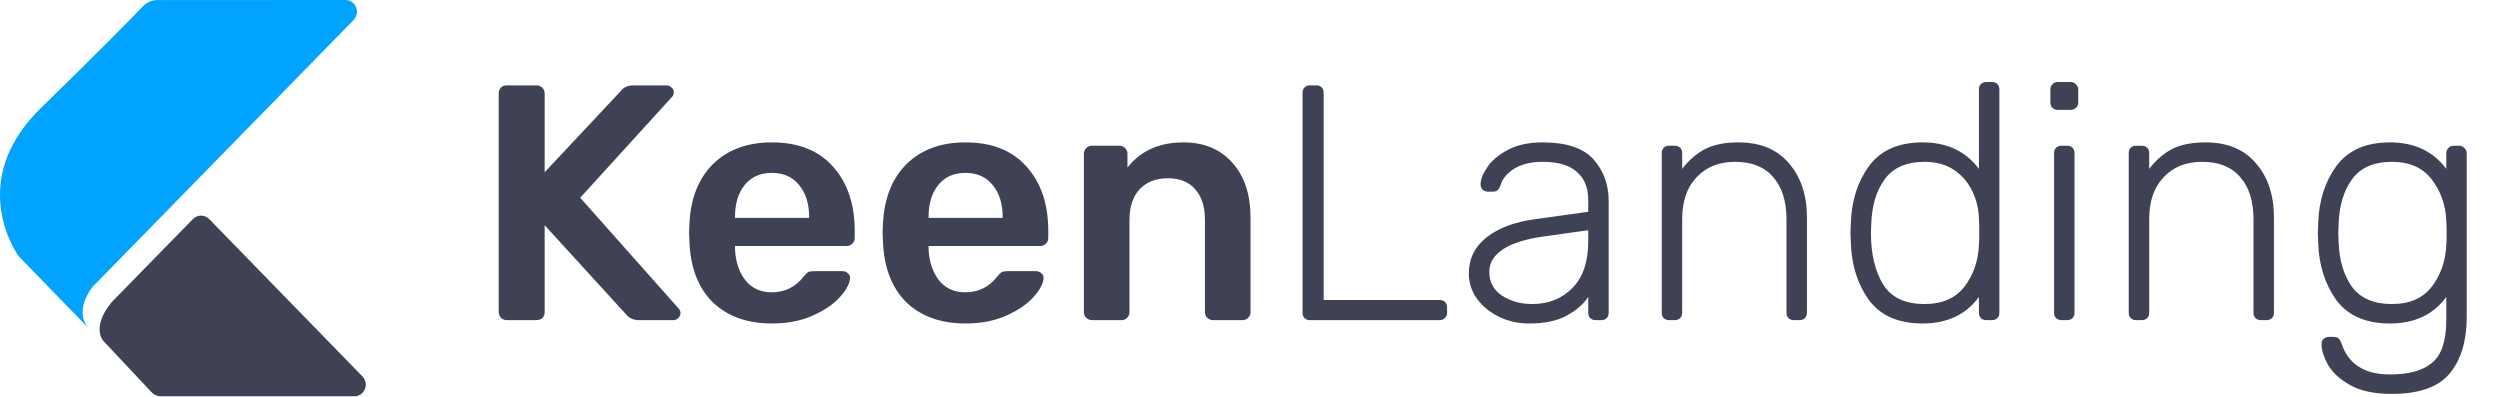
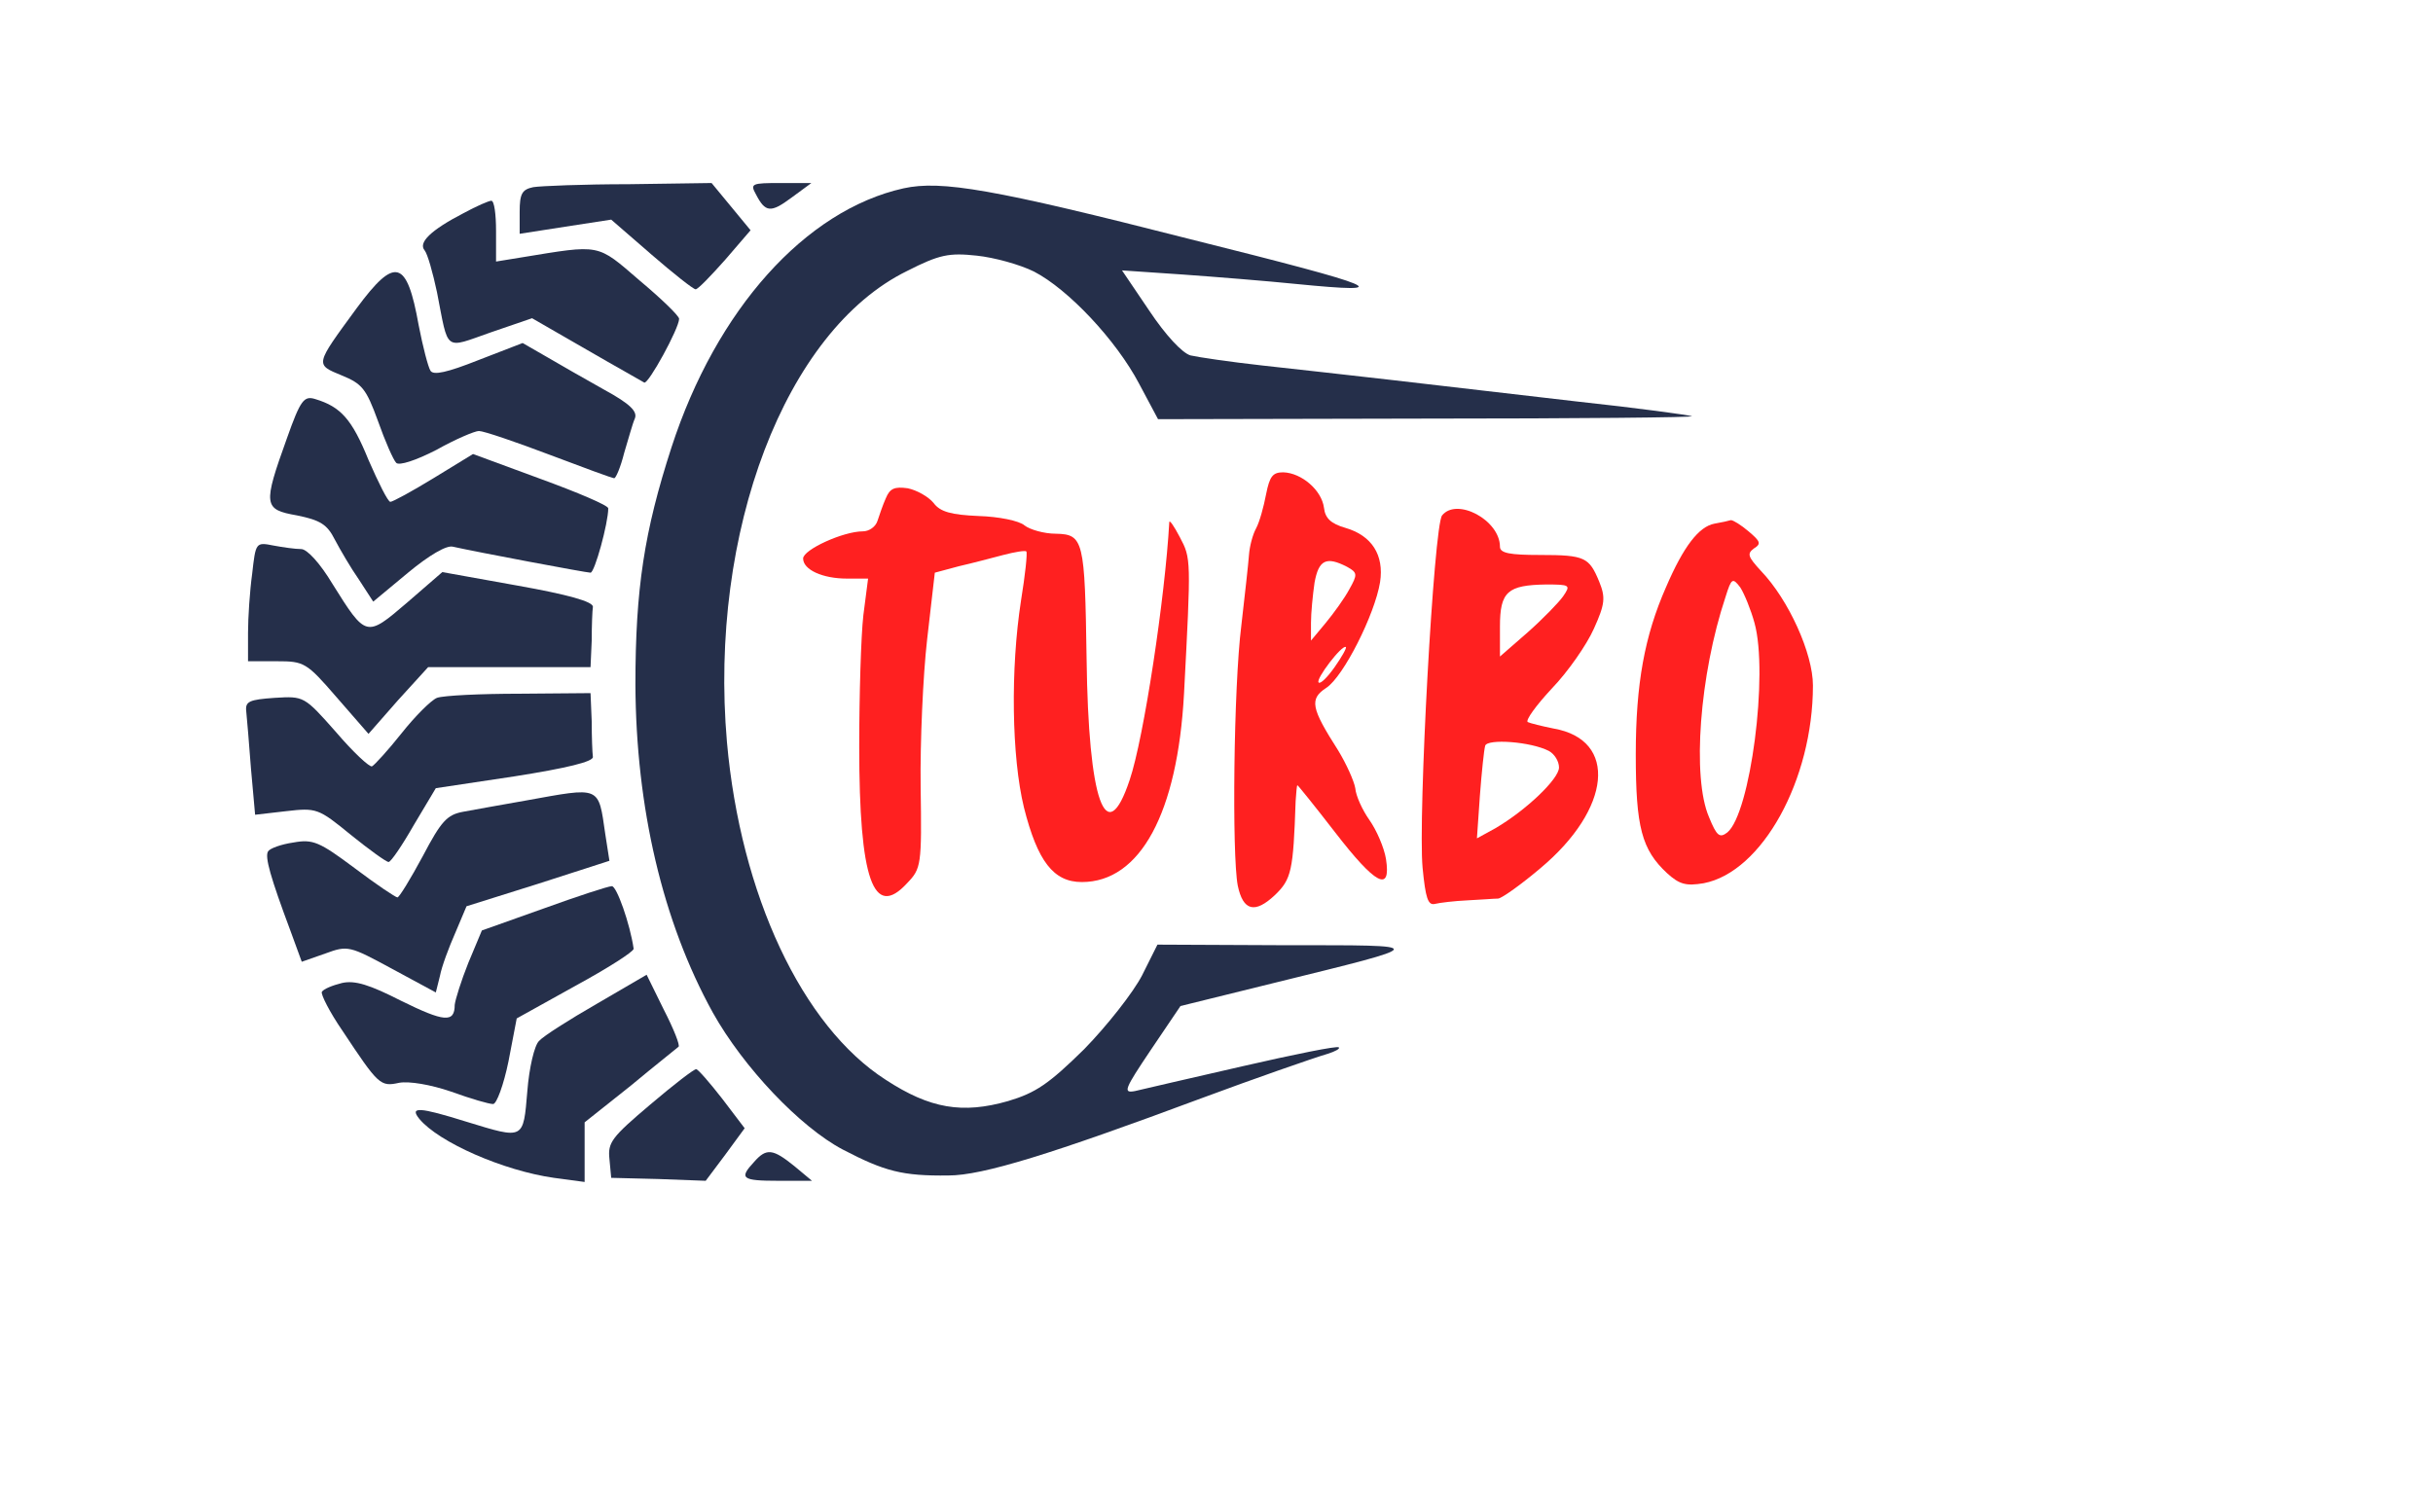
- <svg xmlns="http://www.w3.org/2000/svg" width="164" height="26" viewBox="0 0 164 26" fill="none">
-   <path d="M33.244 21C33.097 21 32.973 20.949 32.87 20.846C32.767 20.743 32.716 20.619 32.716 20.472V6.15C32.716 5.989 32.76 5.857 32.848 5.754C32.951 5.651 33.083 5.6 33.244 5.6H35.18C35.341 5.6 35.473 5.651 35.576 5.754C35.679 5.857 35.73 5.989 35.73 6.15V11.298L40.702 5.996C40.893 5.732 41.179 5.6 41.56 5.6H43.738C43.855 5.6 43.958 5.644 44.046 5.732C44.149 5.82 44.2 5.93 44.2 6.062C44.2 6.165 44.171 6.253 44.112 6.326L38.062 12.97L44.53 20.252C44.603 20.34 44.64 20.435 44.64 20.538C44.64 20.67 44.589 20.78 44.486 20.868C44.398 20.956 44.295 21 44.178 21H41.912C41.545 21 41.259 20.868 41.054 20.604L35.73 14.774V20.472C35.73 20.633 35.679 20.765 35.576 20.868C35.473 20.956 35.341 21 35.18 21H33.244ZM50.636 21.22C49.008 21.22 47.71 20.751 46.742 19.812C45.788 18.859 45.282 17.524 45.224 15.808L45.202 15.258L45.224 14.708C45.297 13.036 45.81 11.723 46.764 10.77C47.732 9.817 49.023 9.34 50.636 9.34C52.367 9.34 53.701 9.868 54.64 10.924C55.593 11.98 56.07 13.388 56.07 15.148V15.61C56.07 15.757 56.019 15.881 55.916 15.984C55.813 16.087 55.681 16.138 55.52 16.138H48.216V16.314C48.245 17.121 48.465 17.803 48.876 18.36C49.301 18.903 49.88 19.174 50.614 19.174C51.479 19.174 52.176 18.837 52.704 18.162C52.836 18.001 52.938 17.898 53.012 17.854C53.1 17.81 53.224 17.788 53.386 17.788H55.278C55.41 17.788 55.52 17.832 55.608 17.92C55.711 17.993 55.762 18.089 55.762 18.206C55.762 18.558 55.549 18.976 55.124 19.46C54.713 19.929 54.119 20.34 53.342 20.692C52.565 21.044 51.663 21.22 50.636 21.22ZM53.078 14.29V14.224C53.078 13.359 52.858 12.662 52.418 12.134C51.992 11.606 51.398 11.342 50.636 11.342C49.873 11.342 49.279 11.606 48.854 12.134C48.428 12.662 48.216 13.359 48.216 14.224V14.29H53.078ZM63.333 21.22C61.705 21.22 60.407 20.751 59.439 19.812C58.486 18.859 57.98 17.524 57.921 15.808L57.899 15.258L57.921 14.708C57.995 13.036 58.508 11.723 59.461 10.77C60.429 9.817 61.72 9.34 63.333 9.34C65.064 9.34 66.398 9.868 67.337 10.924C68.29 11.98 68.767 13.388 68.767 15.148V15.61C68.767 15.757 68.716 15.881 68.613 15.984C68.51 16.087 68.379 16.138 68.217 16.138H60.913V16.314C60.943 17.121 61.163 17.803 61.573 18.36C61.998 18.903 62.578 19.174 63.311 19.174C64.177 19.174 64.873 18.837 65.401 18.162C65.533 18.001 65.636 17.898 65.709 17.854C65.797 17.81 65.922 17.788 66.083 17.788H67.975C68.107 17.788 68.217 17.832 68.305 17.92C68.408 17.993 68.459 18.089 68.459 18.206C68.459 18.558 68.246 18.976 67.821 19.46C67.41 19.929 66.817 20.34 66.039 20.692C65.262 21.044 64.36 21.22 63.333 21.22ZM65.775 14.29V14.224C65.775 13.359 65.555 12.662 65.115 12.134C64.69 11.606 64.096 11.342 63.333 11.342C62.571 11.342 61.977 11.606 61.551 12.134C61.126 12.662 60.913 13.359 60.913 14.224V14.29H65.775ZM71.63 21C71.484 21 71.359 20.949 71.256 20.846C71.154 20.743 71.102 20.619 71.102 20.472V10.088C71.102 9.941 71.154 9.817 71.256 9.714C71.359 9.611 71.484 9.56 71.63 9.56H73.434C73.581 9.56 73.706 9.611 73.808 9.714C73.911 9.817 73.962 9.941 73.962 10.088V10.99C74.828 9.89 76.052 9.34 77.636 9.34C78.986 9.34 80.056 9.787 80.848 10.682C81.64 11.562 82.036 12.765 82.036 14.29V20.472C82.036 20.619 81.985 20.743 81.882 20.846C81.794 20.949 81.67 21 81.508 21H79.572C79.426 21 79.301 20.949 79.198 20.846C79.096 20.743 79.044 20.619 79.044 20.472V14.422C79.044 13.557 78.832 12.889 78.406 12.42C77.996 11.936 77.394 11.694 76.602 11.694C75.825 11.694 75.209 11.936 74.754 12.42C74.314 12.904 74.094 13.571 74.094 14.422V20.472C74.094 20.619 74.043 20.743 73.94 20.846C73.852 20.949 73.728 21 73.566 21H71.63ZM85.931 21C85.784 21 85.667 20.956 85.579 20.868C85.491 20.78 85.447 20.663 85.447 20.516V6.084C85.447 5.937 85.491 5.82 85.579 5.732C85.667 5.644 85.784 5.6 85.931 5.6H86.349C86.496 5.6 86.613 5.644 86.701 5.732C86.789 5.82 86.833 5.937 86.833 6.084V19.68H94.423C94.584 19.68 94.709 19.724 94.797 19.812C94.885 19.9 94.929 20.025 94.929 20.186V20.516C94.929 20.663 94.878 20.78 94.775 20.868C94.687 20.956 94.57 21 94.423 21H85.931ZM100.294 21.22C99.59 21.22 98.937 21.073 98.336 20.78C97.734 20.487 97.25 20.091 96.884 19.592C96.532 19.093 96.356 18.543 96.356 17.942C96.356 16.974 96.744 16.182 97.522 15.566C98.314 14.95 99.377 14.554 100.712 14.378L104.188 13.894V13.124C104.188 12.317 103.938 11.701 103.44 11.276C102.956 10.836 102.208 10.616 101.196 10.616C100.448 10.616 99.832 10.763 99.348 11.056C98.878 11.349 98.578 11.701 98.446 12.112C98.387 12.288 98.314 12.413 98.226 12.486C98.152 12.545 98.05 12.574 97.918 12.574H97.61C97.478 12.574 97.36 12.53 97.258 12.442C97.17 12.339 97.126 12.222 97.126 12.09C97.126 11.767 97.272 11.393 97.566 10.968C97.859 10.528 98.314 10.147 98.93 9.824C99.546 9.501 100.301 9.34 101.196 9.34C102.765 9.34 103.88 9.714 104.54 10.462C105.2 11.21 105.53 12.119 105.53 13.19V20.516C105.53 20.663 105.486 20.78 105.398 20.868C105.31 20.956 105.192 21 105.046 21H104.672C104.525 21 104.408 20.956 104.32 20.868C104.232 20.78 104.188 20.663 104.188 20.516V19.482C103.865 19.966 103.388 20.377 102.758 20.714C102.142 21.051 101.32 21.22 100.294 21.22ZM100.514 19.944C101.584 19.944 102.464 19.592 103.154 18.888C103.843 18.184 104.188 17.172 104.188 15.852V15.104L101.35 15.5C100.147 15.661 99.238 15.94 98.622 16.336C98.006 16.732 97.698 17.231 97.698 17.832C97.698 18.507 97.976 19.027 98.534 19.394C99.106 19.761 99.766 19.944 100.514 19.944ZM109.493 21C109.346 21 109.229 20.956 109.141 20.868C109.053 20.78 109.009 20.663 109.009 20.516V10.044C109.009 9.897 109.053 9.78 109.141 9.692C109.229 9.604 109.346 9.56 109.493 9.56H109.867C110.013 9.56 110.131 9.604 110.219 9.692C110.307 9.78 110.351 9.897 110.351 10.044V11.078C110.791 10.506 111.289 10.073 111.847 9.78C112.419 9.487 113.152 9.34 114.047 9.34C115.484 9.34 116.591 9.802 117.369 10.726C118.146 11.635 118.535 12.816 118.535 14.268V20.516C118.535 20.663 118.491 20.78 118.403 20.868C118.315 20.956 118.197 21 118.051 21H117.677C117.53 21 117.413 20.956 117.325 20.868C117.237 20.78 117.193 20.663 117.193 20.516V14.378C117.193 13.19 116.899 12.266 116.313 11.606C115.741 10.946 114.912 10.616 113.827 10.616C112.771 10.616 111.927 10.953 111.297 11.628C110.666 12.288 110.351 13.205 110.351 14.378V20.516C110.351 20.663 110.307 20.78 110.219 20.868C110.131 20.956 110.013 21 109.867 21H109.493ZM126.121 21.22C124.537 21.22 123.364 20.707 122.601 19.68C121.853 18.639 121.457 17.377 121.413 15.896L121.391 15.28L121.413 14.664C121.457 13.183 121.853 11.929 122.601 10.902C123.364 9.861 124.537 9.34 126.121 9.34C127.72 9.34 128.952 9.919 129.817 11.078V5.864C129.817 5.717 129.861 5.6 129.949 5.512C130.037 5.424 130.154 5.38 130.301 5.38H130.675C130.822 5.38 130.939 5.424 131.027 5.512C131.115 5.6 131.159 5.717 131.159 5.864V20.516C131.159 20.663 131.115 20.78 131.027 20.868C130.939 20.956 130.822 21 130.675 21H130.301C130.154 21 130.037 20.956 129.949 20.868C129.861 20.78 129.817 20.663 129.817 20.516V19.482C128.966 20.641 127.734 21.22 126.121 21.22ZM126.253 19.944C127.412 19.944 128.284 19.563 128.871 18.8C129.458 18.023 129.773 17.113 129.817 16.072C129.832 15.925 129.839 15.639 129.839 15.214C129.839 14.789 129.832 14.503 129.817 14.356C129.802 13.725 129.663 13.131 129.399 12.574C129.135 12.002 128.739 11.533 128.211 11.166C127.683 10.799 127.03 10.616 126.253 10.616C125.065 10.616 124.192 10.997 123.635 11.76C123.092 12.508 122.799 13.476 122.755 14.664L122.733 15.28C122.733 16.644 122.997 17.766 123.525 18.646C124.053 19.511 124.962 19.944 126.253 19.944ZM134.989 7.206C134.842 7.206 134.725 7.162 134.637 7.074C134.549 6.986 134.505 6.869 134.505 6.722V5.886C134.505 5.739 134.549 5.622 134.637 5.534C134.725 5.431 134.842 5.38 134.989 5.38H135.825C135.972 5.38 136.089 5.431 136.177 5.534C136.28 5.622 136.331 5.739 136.331 5.886V6.722C136.331 6.869 136.28 6.986 136.177 7.074C136.089 7.162 135.972 7.206 135.825 7.206H134.989ZM135.231 21C135.084 21 134.967 20.956 134.879 20.868C134.791 20.78 134.747 20.663 134.747 20.516V10.044C134.747 9.897 134.791 9.78 134.879 9.692C134.967 9.604 135.084 9.56 135.231 9.56H135.605C135.752 9.56 135.869 9.604 135.957 9.692C136.045 9.78 136.089 9.897 136.089 10.044V20.516C136.089 20.663 136.045 20.78 135.957 20.868C135.869 20.956 135.752 21 135.605 21H135.231ZM140.129 21C139.983 21 139.865 20.956 139.777 20.868C139.689 20.78 139.645 20.663 139.645 20.516V10.044C139.645 9.897 139.689 9.78 139.777 9.692C139.865 9.604 139.983 9.56 140.129 9.56H140.503C140.65 9.56 140.767 9.604 140.855 9.692C140.943 9.78 140.987 9.897 140.987 10.044V11.078C141.427 10.506 141.926 10.073 142.483 9.78C143.055 9.487 143.789 9.34 144.683 9.34C146.121 9.34 147.228 9.802 148.005 10.726C148.783 11.635 149.171 12.816 149.171 14.268V20.516C149.171 20.663 149.127 20.78 149.039 20.868C148.951 20.956 148.834 21 148.687 21H148.313C148.167 21 148.049 20.956 147.961 20.868C147.873 20.78 147.829 20.663 147.829 20.516V14.378C147.829 13.19 147.536 12.266 146.949 11.606C146.377 10.946 145.549 10.616 144.463 10.616C143.407 10.616 142.564 10.953 141.933 11.628C141.303 12.288 140.987 13.205 140.987 14.378V20.516C140.987 20.663 140.943 20.78 140.855 20.868C140.767 20.956 140.65 21 140.503 21H140.129ZM156.89 25.84C155.746 25.84 154.829 25.642 154.14 25.246C153.451 24.85 152.967 24.395 152.688 23.882C152.424 23.383 152.292 22.943 152.292 22.562C152.292 22.43 152.336 22.32 152.424 22.232C152.527 22.144 152.644 22.1 152.776 22.1H153.084C153.216 22.1 153.319 22.129 153.392 22.188C153.48 22.261 153.553 22.386 153.612 22.562C154.067 23.897 155.123 24.564 156.78 24.564C158.041 24.564 158.973 24.3 159.574 23.772C160.175 23.259 160.476 22.335 160.476 21V19.482C159.625 20.641 158.393 21.22 156.78 21.22C155.196 21.22 154.023 20.707 153.26 19.68C152.512 18.639 152.116 17.377 152.072 15.896L152.05 15.28L152.072 14.664C152.116 13.183 152.512 11.929 153.26 10.902C154.023 9.861 155.196 9.34 156.78 9.34C158.379 9.34 159.611 9.919 160.476 11.078V10.066C160.476 9.919 160.52 9.802 160.608 9.714C160.696 9.611 160.813 9.56 160.96 9.56H161.312C161.459 9.56 161.576 9.611 161.664 9.714C161.767 9.802 161.818 9.919 161.818 10.066V20.78C161.818 22.349 161.451 23.581 160.718 24.476C159.985 25.385 158.709 25.84 156.89 25.84ZM156.912 19.944C158.071 19.944 158.943 19.563 159.53 18.8C160.117 18.023 160.432 17.113 160.476 16.072C160.491 15.925 160.498 15.661 160.498 15.28C160.498 14.899 160.491 14.635 160.476 14.488C160.432 13.447 160.117 12.545 159.53 11.782C158.943 11.005 158.071 10.616 156.912 10.616C155.724 10.616 154.851 10.997 154.294 11.76C153.751 12.508 153.458 13.476 153.414 14.664L153.392 15.28L153.414 15.896C153.458 17.084 153.751 18.059 154.294 18.822C154.851 19.57 155.724 19.944 156.912 19.944Z" fill="#3F4254" />
-   <path d="M23.225 1.276C23.348 1.137 23.416 0.955 23.416 0.767C23.416 0.565 23.339 0.371 23.2 0.227C23.062 0.083 22.873 0.002 22.677 0H22.668L10.31 0.006H10.301C10.126 0.006 9.952 0.044 9.792 0.116C9.631 0.188 9.487 0.294 9.367 0.426C8.552 1.272 6.463 3.409 2.694 7.075C-2.346 11.978 1.232 16.818 1.232 16.818L5.841 21.557C4.76 20.369 6.087 18.802 6.087 18.802L23.177 1.331C23.19 1.319 23.202 1.306 23.214 1.293L23.226 1.28L23.225 1.276Z" fill="#00A3FF" />
-   <path d="M23.802 24.72L23.798 24.715L13.722 14.37C13.65 14.298 13.566 14.241 13.473 14.202C13.38 14.164 13.281 14.144 13.181 14.146C13.081 14.147 12.982 14.168 12.889 14.209C12.797 14.249 12.714 14.308 12.644 14.382V14.382L7.316 19.831C5.964 21.499 6.775 22.358 6.775 22.358L9.914 25.701C9.994 25.794 10.093 25.869 10.204 25.92C10.314 25.971 10.434 25.997 10.555 25.996H23.228C23.236 25.996 23.244 25.996 23.253 25.996C23.397 25.995 23.537 25.952 23.657 25.871C23.777 25.79 23.872 25.675 23.93 25.541C23.988 25.406 24.006 25.256 23.984 25.111C23.961 24.965 23.898 24.829 23.802 24.72V24.72Z" fill="#3F4254" />
+ <svg xmlns="http://www.w3.org/2000/svg" version="1.0" width="412pt" height="256pt" viewBox="0 0 412 256" preserveAspectRatio="xMidYMid meet" fill="#ff2020">
+   <g transform="translate(0,256) scale(0.1,-0.1)" fill="#ff2020" stroke="none">
+     <path fill="#252F4A" d="M903 2243 c-19 -4 -23 -11 -23 -42 l0 -37 77 12 78 12 68 -59 c37 -32 71 -59 75 -59 4 0 26 23 50 50 l43 50 -33 40 -33 40 -140 -2 c-77 0 -150 -3 -162 -5z" />
+     <path fill="#252F4A" d="M1280 2231 c16 -31 25 -32 60 -6 l34 25 -52 0 c-49 0 -52 -1 -42 -19z" />
+     <path fill="#252F4A" d="M1530 2241 c-166 -37 -317 -205 -393 -439 -46 -142 -61 -239 -61 -402 1 -208 46 -401 131 -555 52 -93 148 -194 220 -232 71 -37 101 -45 179 -44 58 0 174 36 429 131 86 32 189 68 213 75 13 4 22 9 19 11 -2 3 -76 -12 -163 -32 -88 -20 -169 -39 -182 -42 -21 -4 -18 3 27 70 l50 74 158 39 c268 66 267 64 21 64 l-218 1 -26 -52 c-15 -29 -59 -85 -98 -125 -60 -59 -82 -74 -129 -88 -77 -22 -132 -13 -207 36 -142 91 -246 314 -269 572 -31 356 99 697 305 798 55 28 71 31 118 26 29 -3 73 -15 97 -27 58 -30 139 -116 178 -190 l32 -60 457 1 c251 0 453 2 447 4 -5 2 -93 14 -195 25 -102 12 -241 28 -310 36 -69 8 -169 19 -223 25 -54 6 -108 14 -121 17 -14 4 -42 34 -70 76 l-46 68 103 -7 c56 -4 143 -11 192 -16 173 -17 148 -6 -180 76 -333 85 -421 100 -485 86z" />
+     <path fill="#252F4A" d="M785 2199 c-56 -29 -77 -50 -66 -63 5 -6 14 -38 21 -71 20 -102 11 -96 91 -68 l70 24 92 -53 c50 -29 95 -54 98 -56 7 -3 59 92 59 108 0 5 -30 34 -67 65 -73 63 -65 61 -200 39 l-43 -7 0 52 c0 28 -3 51 -8 51 -4 0 -25 -9 -47 -21z" />
+     <path fill="#252F4A" d="M604 2038 c-71 -97 -71 -95 -25 -114 34 -14 41 -22 61 -77 12 -34 26 -66 31 -71 5 -5 33 4 68 22 32 18 65 32 72 32 8 0 61 -18 119 -40 58 -22 107 -40 110 -40 3 0 11 19 17 43 7 23 14 49 18 58 5 12 -8 25 -52 49 -32 18 -76 43 -98 56 l-40 23 -75 -29 c-53 -21 -76 -26 -81 -18 -4 6 -13 41 -20 77 -20 112 -40 117 -105 29z" />
+     <path fill="#252F4A" d="M486 1818 c-41 -114 -40 -121 17 -131 39 -8 51 -15 64 -41 9 -17 27 -48 41 -68 l24 -37 59 49 c35 29 65 47 76 44 40 -9 226 -44 233 -44 7 0 30 84 30 109 0 5 -52 27 -115 50 l-114 42 -67 -41 c-36 -22 -69 -40 -73 -40 -4 0 -20 32 -37 71 -28 69 -47 90 -90 103 -19 6 -25 -1 -48 -66z" />
+     <path d="M2144 1723 c-4 -21 -11 -47 -17 -58 -6 -11 -11 -31 -12 -45 -1 -14 -7 -68 -13 -120 -13 -103 -16 -388 -6 -440 9 -43 29 -48 63 -16 28 27 31 41 35 159 1 15 2 27 3 27 1 0 30 -36 64 -80 68 -88 95 -103 86 -45 -3 19 -16 49 -28 66 -12 17 -23 41 -24 54 -2 12 -15 41 -29 64 -46 72 -49 87 -20 106 29 19 82 124 91 179 7 46 -14 79 -59 92 -24 7 -34 16 -36 34 -4 30 -38 59 -69 60 -18 0 -23 -7 -29 -37z m137 -123 c18 -10 18 -13 4 -38 -8 -15 -26 -40 -40 -57 l-25 -30 0 30 c0 17 3 47 6 68 7 39 20 45 55 27z m-21 -170 c-12 -17 -24 -29 -27 -26 -6 5 40 65 46 60 2 -1 -7 -17 -19 -34z" />
+     <path d="M1500 1716 c-5 -11 -11 -29 -14 -38 -3 -10 -14 -18 -25 -18 -33 0 -101 -31 -101 -46 0 -19 33 -34 74 -34 l36 0 -8 -62 c-4 -35 -7 -135 -7 -223 0 -225 24 -293 81 -231 24 25 25 30 23 164 -1 75 4 188 11 249 l13 113 41 11 c22 5 56 14 75 19 19 5 37 8 39 6 2 -3 -2 -40 -9 -83 -18 -116 -16 -265 5 -351 23 -91 50 -126 98 -126 99 0 162 117 173 319 12 229 12 229 -7 265 -10 19 -18 31 -18 25 -7 -126 -43 -365 -67 -436 -40 -120 -70 -37 -73 206 -3 200 -5 210 -52 211 -20 0 -44 7 -53 14 -9 8 -44 15 -78 16 -46 2 -65 7 -76 22 -9 11 -29 22 -44 25 -22 3 -30 0 -37 -17z" />
+     <path d="M2442 1687 c-14 -17 -41 -511 -33 -597 5 -51 9 -64 21 -61 8 2 33 5 55 6 22 1 45 3 52 3 7 1 39 24 71 51 121 101 132 218 23 237 -20 4 -40 9 -44 11 -4 3 14 28 41 57 27 28 59 74 71 101 19 42 20 53 9 80 -17 41 -24 45 -100 45 -51 0 -68 3 -68 14 0 45 -73 84 -98 53z m205 -137 c-7 -10 -34 -38 -60 -61 l-47 -41 0 51 c0 59 13 70 78 71 41 0 42 -1 29 -20z m-24 -262 c9 -5 17 -17 17 -28 0 -19 -55 -72 -108 -103 l-31 -17 5 72 c3 40 7 78 9 85 4 12 77 7 108 -9z" />
+     <path d="M2903 1673 c-26 -5 -52 -38 -82 -108 -36 -82 -51 -163 -51 -283 0 -123 10 -161 53 -201 21 -19 32 -22 62 -17 99 19 185 175 185 335 0 54 -41 145 -88 194 -22 24 -24 29 -12 38 13 8 11 12 -9 29 -13 11 -26 19 -30 19 -3 -1 -16 -4 -28 -6z m68 -168 c24 -86 -7 -323 -46 -355 -13 -10 -18 -6 -31 26 -29 67 -16 241 28 373 10 32 12 33 25 16 7 -11 18 -38 24 -60z" />
+     <path fill="#252F4A" d="M427 1588 c-4 -29 -7 -74 -7 -100 l0 -48 49 0 c46 0 50 -2 101 -61 l54 -62 50 57 51 56 138 0 137 0 2 45 c0 25 1 51 2 57 1 9 -43 21 -127 36 l-128 23 -60 -52 c-69 -59 -69 -59 -126 32 -21 35 -43 59 -53 59 -10 0 -31 3 -47 6 -30 6 -30 5 -36 -48z" />
+     <path fill="#252F4A" d="M740 1378 c-10 -4 -37 -31 -60 -60 -23 -29 -46 -54 -50 -56 -4 -2 -32 24 -61 58 -54 61 -54 61 -104 58 -43 -3 -50 -6 -48 -23 1 -11 5 -55 8 -97 l7 -78 52 6 c52 6 55 5 110 -40 31 -25 60 -46 64 -46 4 0 23 28 43 63 l37 62 133 20 c89 14 134 25 133 33 -1 7 -2 34 -2 60 l-2 48 -120 -1 c-66 0 -129 -3 -140 -7z" />
+     <path fill="#252F4A" d="M890 1204 c-41 -7 -89 -16 -106 -19 -27 -5 -37 -16 -68 -75 -21 -39 -40 -70 -43 -70 -3 0 -36 22 -73 50 -59 44 -70 49 -103 43 -21 -3 -40 -10 -43 -15 -6 -9 4 -44 38 -135 l19 -52 40 14 c38 14 41 13 113 -26 l74 -40 7 28 c3 16 15 48 26 73 l19 45 121 38 121 39 -7 45 c-12 83 -7 80 -135 57z" />
+     <path fill="#252F4A" d="M920 1021 l-104 -37 -23 -55 c-12 -30 -22 -62 -23 -71 0 -31 -18 -29 -91 7 -53 27 -78 35 -100 30 -16 -4 -31 -10 -34 -15 -2 -4 13 -34 35 -66 61 -92 64 -95 96 -88 17 3 53 -3 88 -15 33 -12 64 -21 71 -21 6 0 18 33 26 72 l14 73 99 55 c55 30 99 58 99 63 -6 42 -29 107 -37 106 -6 0 -58 -17 -116 -38z" />
+     <path fill="#252F4A" d="M1011 860 c-47 -27 -91 -55 -98 -63 -8 -7 -17 -46 -20 -85 -7 -83 -5 -82 -103 -52 -80 25 -97 26 -80 5 33 -40 143 -88 228 -100 l52 -7 0 50 0 51 78 62 c42 35 79 64 81 66 3 2 -8 30 -25 63 l-29 59 -84 -49z" />
+     <path fill="#252F4A" d="M1101 689 c-65 -55 -72 -64 -69 -92 l3 -32 80 -2 80 -3 33 44 33 45 -38 50 c-21 27 -41 50 -44 50 -3 1 -38 -26 -78 -60z" />
+     <path fill="#252F4A" d="M1277 592 c-26 -28 -21 -32 41 -32 l57 0 -30 25 c-36 29 -47 31 -68 7z" />
+   </g>
</svg>
